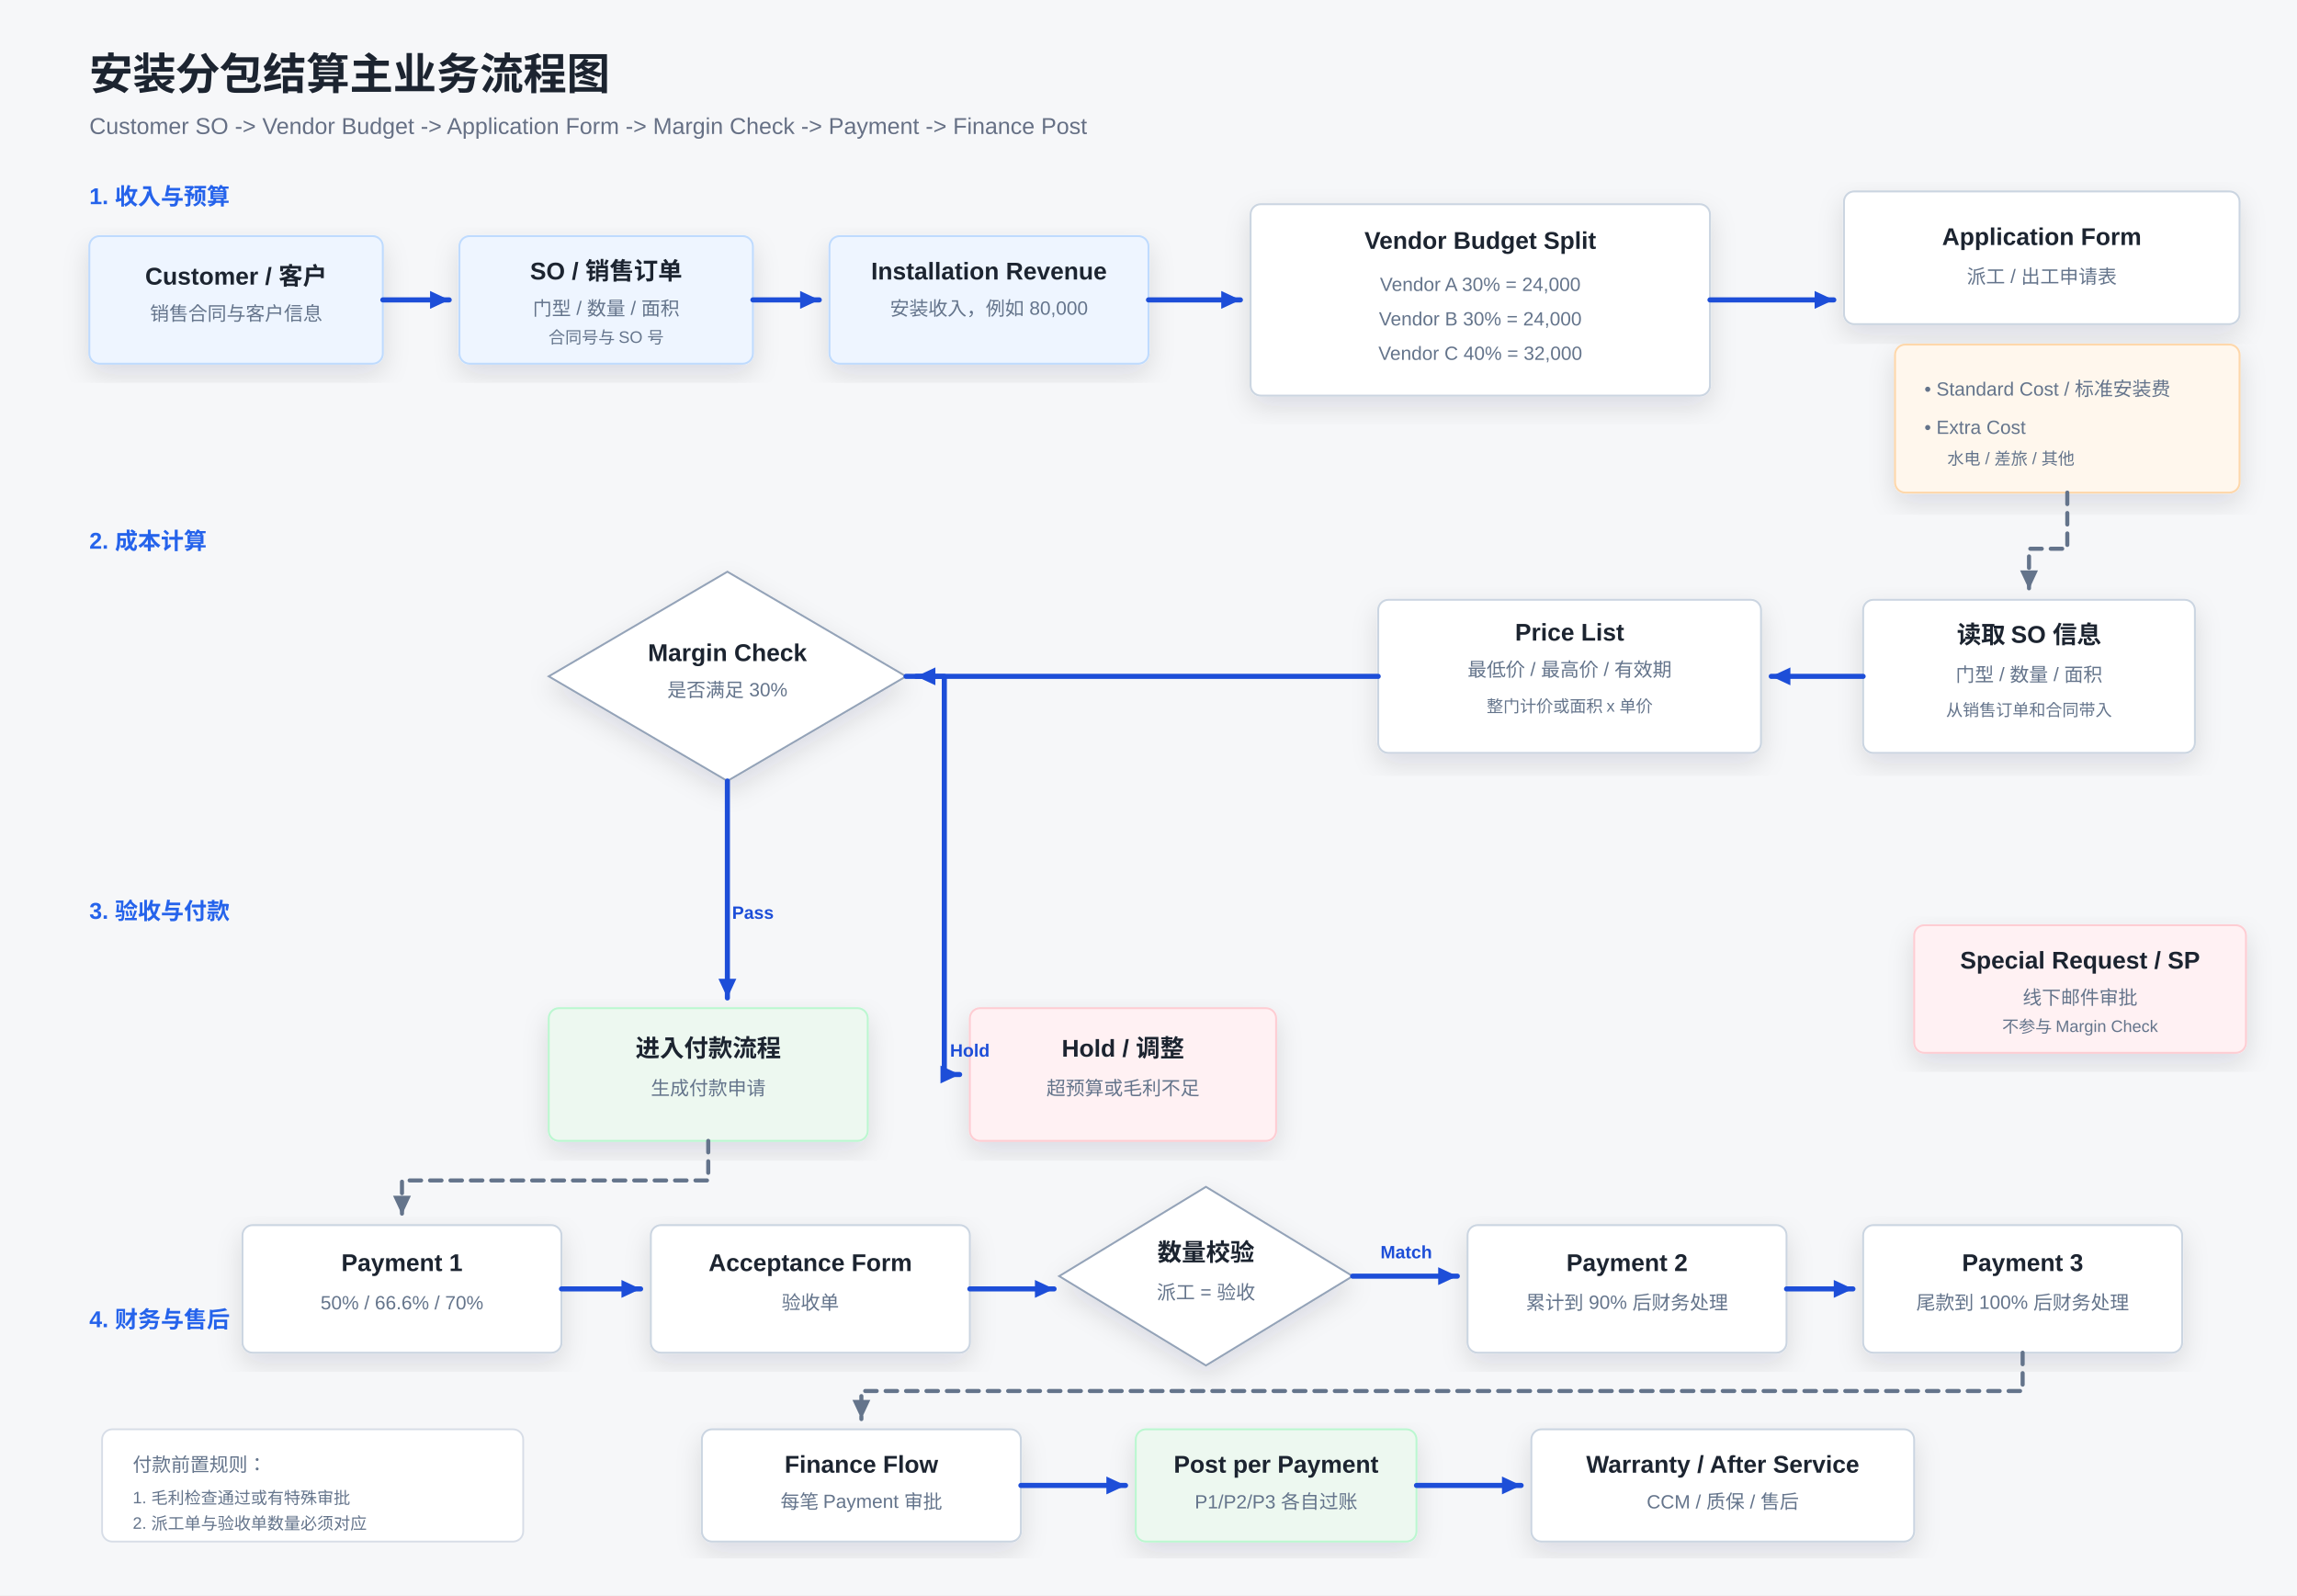
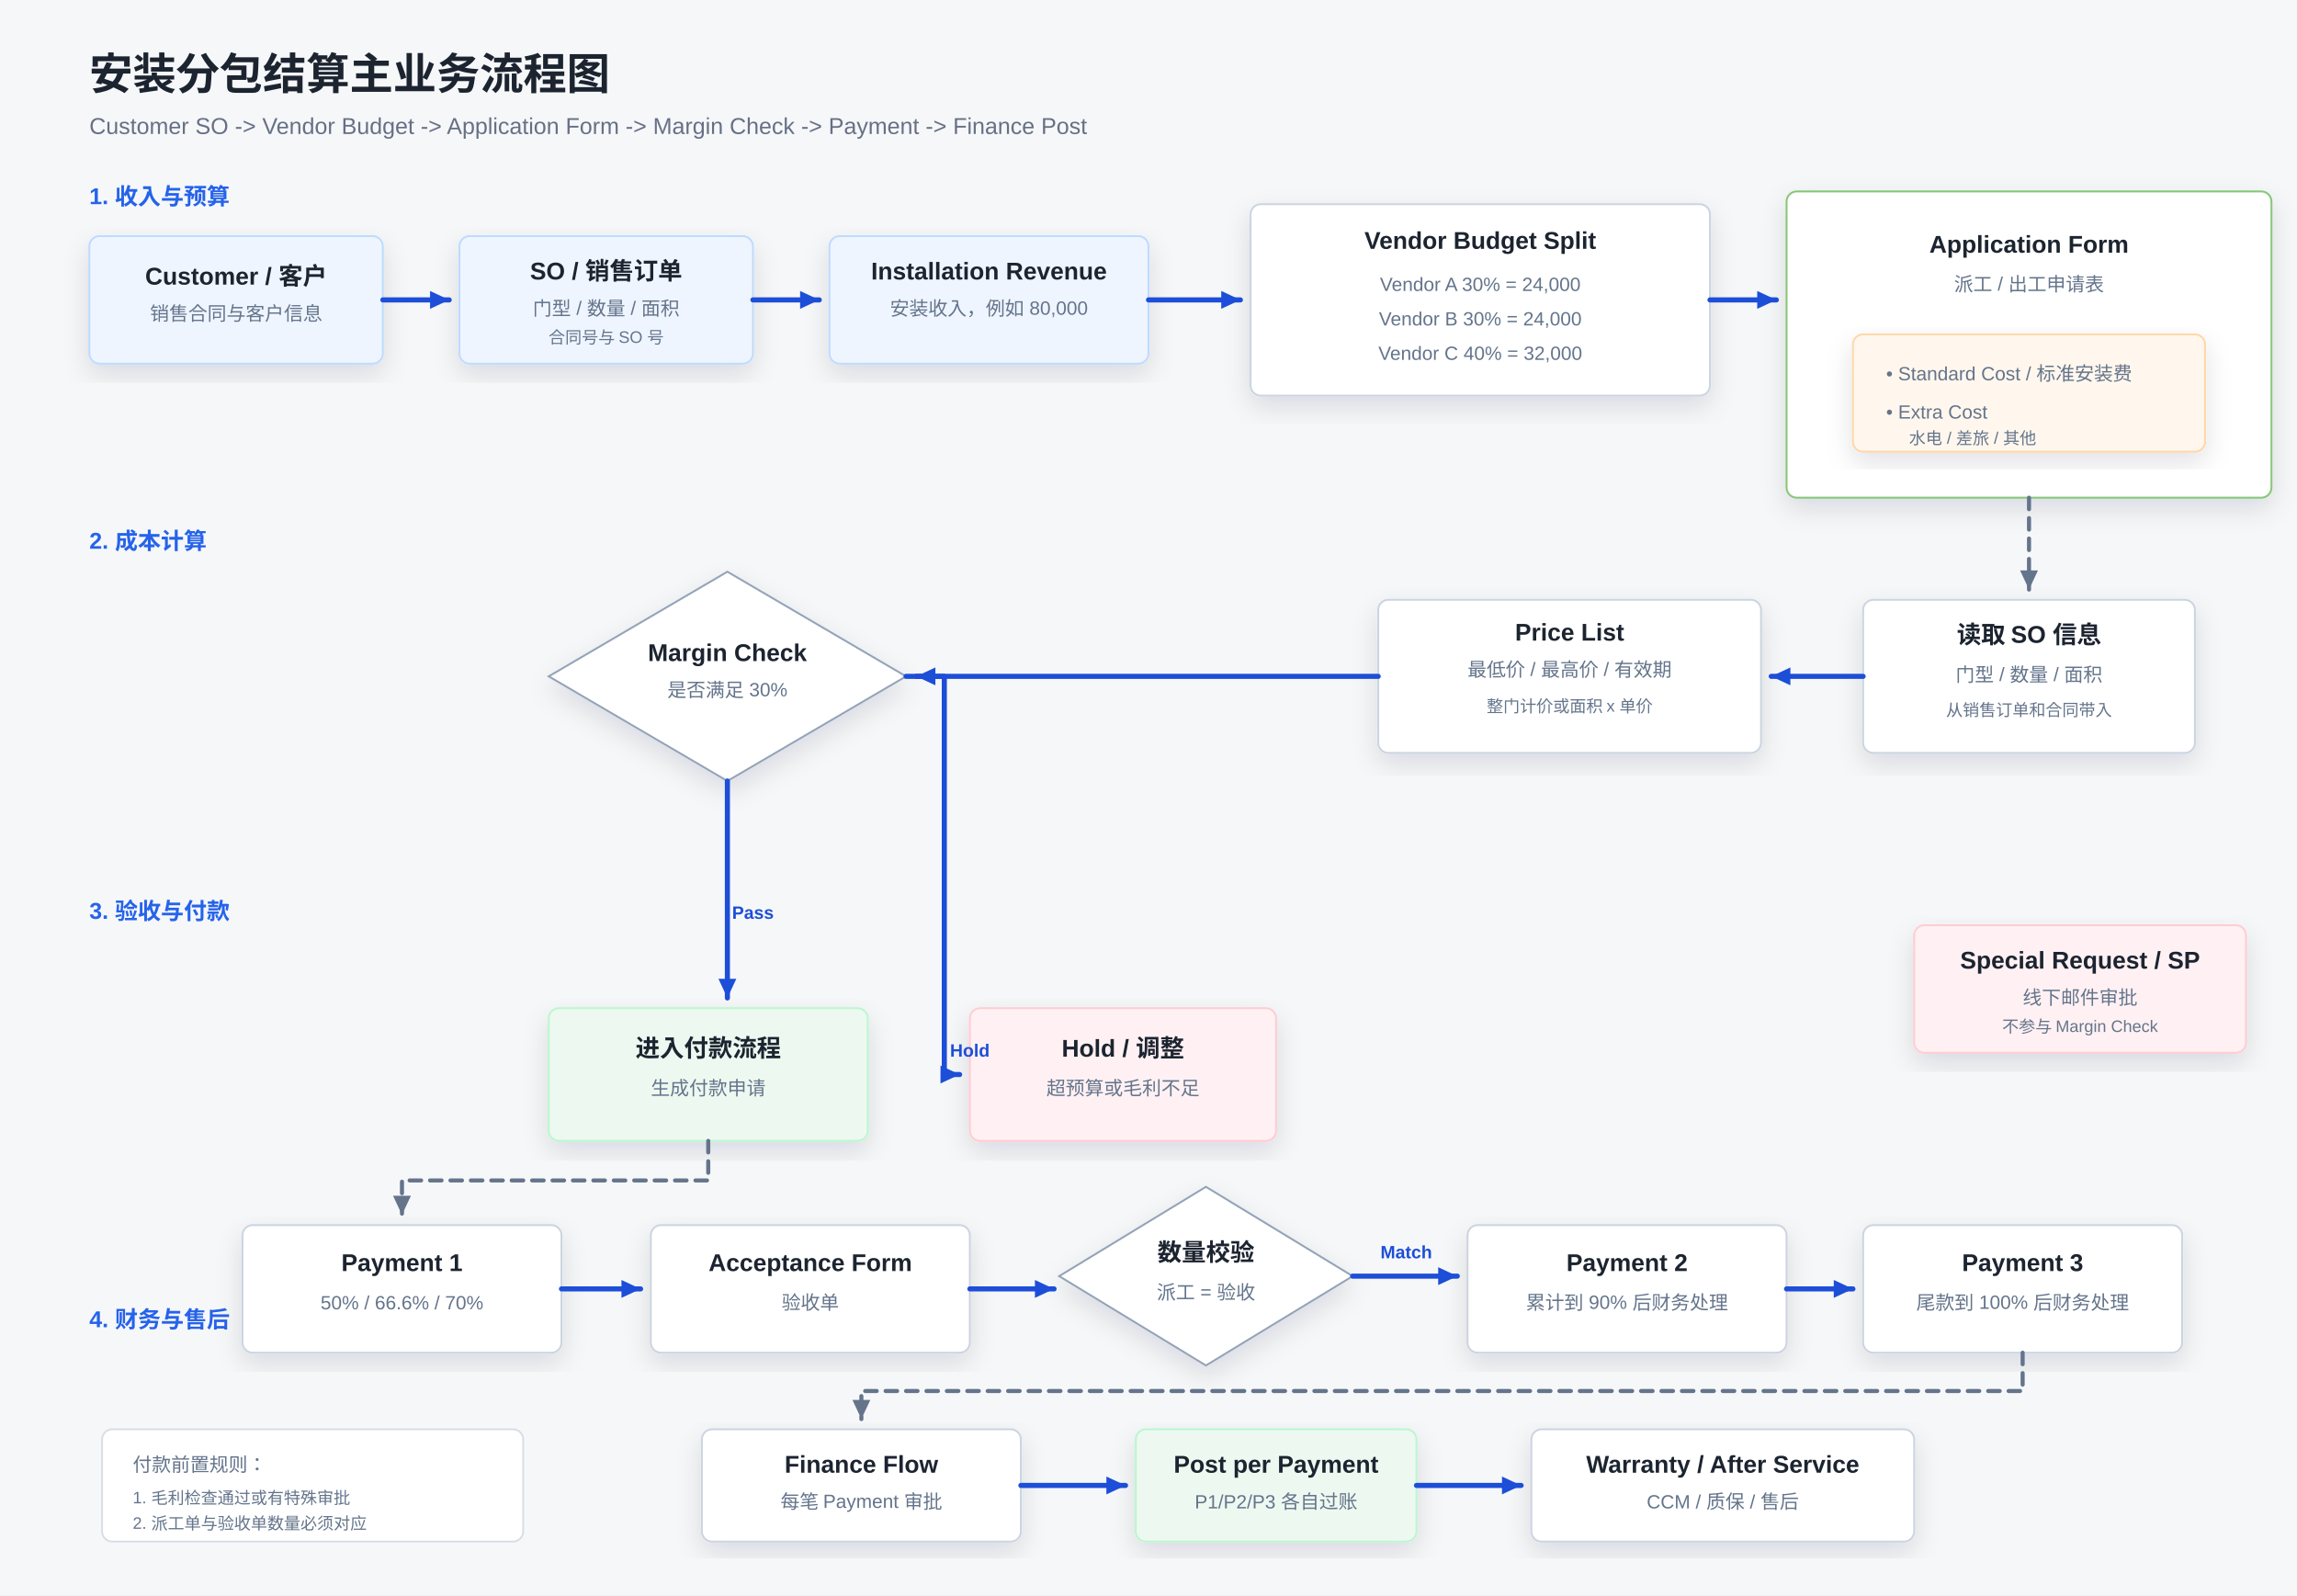
<svg xmlns="http://www.w3.org/2000/svg" width="1800" height="1250" viewBox="0 0 1800 1250" role="img" aria-labelledby="title desc">
  <defs>
    <marker id="arrow" markerWidth="18" markerHeight="16" refX="16" refY="8" orient="auto" markerUnits="userSpaceOnUse">
      <path d="M1,1 L16,8 L1,15 Z" fill="#1d4ed8" />
    </marker>
    <marker id="arrow-muted" markerWidth="18" markerHeight="16" refX="16" refY="8" orient="auto" markerUnits="userSpaceOnUse">
      <path d="M1,1 L16,8 L1,15 Z" fill="#64748b" />
    </marker>
    <filter id="shadow" x="-15%" y="-15%" width="130%" height="130%">
      <feDropShadow dx="0" dy="8" stdDeviation="10" flood-color="#0f172a" flood-opacity="0.12" />
    </filter>
    <style>
      .bg { fill: #f6f7f9; }
      .title { font: 700 34px Arial, "Microsoft YaHei", sans-serif; fill: #1c2430; }
      .subtitle { font: 400 18px Arial, "Microsoft YaHei", sans-serif; fill: #667085; }
      .section { font: 700 18px Arial, "Microsoft YaHei", sans-serif; fill: #2563eb; }
      .node { fill: #ffffff; stroke: #cbd5e1; stroke-width: 1.5; filter: url(#shadow); }
      .node-soft { fill: #eef5ff; stroke: #bfdbfe; stroke-width: 1.5; filter: url(#shadow); }
      .node-green { fill: #edf8f0; stroke: #bbf7d0; stroke-width: 1.5; filter: url(#shadow); }
      .node-amber { fill: #fff7ed; stroke: #fed7aa; stroke-width: 1.5; filter: url(#shadow); }
      .node-red { fill: #fff1f3; stroke: #fecdd3; stroke-width: 1.5; filter: url(#shadow); }
+       .form-frame { fill: #ffffff; stroke: #86c779; stroke-width: 1.5; filter: url(#shadow); }
      .diamond { fill: #ffffff; stroke: #94a3b8; stroke-width: 1.5; filter: url(#shadow); }
      .label { font: 700 19px Arial, "Microsoft YaHei", sans-serif; fill: #1c2430; }
      .small { font: 400 15px Arial, "Microsoft YaHei", sans-serif; fill: #64748b; }
      .tiny { font: 400 13px Arial, "Microsoft YaHei", sans-serif; fill: #64748b; }
      .arrow { fill: none; stroke: #1d4ed8; stroke-width: 4; stroke-linecap: round; stroke-linejoin: round; marker-end: url(#arrow); }
      .arrow-muted { fill: none; stroke: #64748b; stroke-width: 3.2; stroke-linecap: round; stroke-linejoin: round; stroke-dasharray: 9 7; marker-end: url(#arrow-muted); }
      .arrow-label { font: 700 14px Arial, "Microsoft YaHei", sans-serif; fill: #1d4ed8; }
      .note { fill: #ffffff; stroke: #d7dde7; stroke-width: 1.4; }
    </style>
  </defs>
  <rect class="bg" width="1800" height="1250" />
  <text class="title" x="70" y="70">安装分包结算主业务流程图</text>
  <text class="subtitle" x="70" y="105">Customer SO -&gt; Vendor Budget -&gt; Application Form -&gt; Margin Check -&gt; Payment -&gt; Finance Post</text>
  <text class="section" x="70" y="160">1. 收入与预算</text>
  <text class="section" x="70" y="430">2. 成本计算</text>
  <text class="section" x="70" y="720">3. 验收与付款</text>
  <text class="section" x="70" y="1040">4. 财务与售后</text>
  <g transform="translate(70 185)">
    <rect class="node-soft" width="230" height="100" rx="8" />
    <text class="label" x="115" y="38" text-anchor="middle">Customer / 客户</text>
    <text class="small" x="115" y="66" text-anchor="middle">销售合同与客户信息</text>
  </g>
  <g transform="translate(360 185)">
    <rect class="node-soft" width="230" height="100" rx="8" />
    <text class="label" x="115" y="34" text-anchor="middle">SO / 销售订单</text>
    <text class="small" x="115" y="62" text-anchor="middle">门型 / 数量 / 面积</text>
    <text class="tiny" x="115" y="84" text-anchor="middle">合同号与 SO 号</text>
  </g>
  <g transform="translate(650 185)">
    <rect class="node-soft" width="250" height="100" rx="8" />
    <text class="label" x="125" y="34" text-anchor="middle">Installation Revenue</text>
    <text class="small" x="125" y="62" text-anchor="middle">安装收入，例如 80,000</text>
  </g>
  <g transform="translate(980 160)">
    <rect class="node" width="360" height="150" rx="8" />
    <text class="label" x="180" y="35" text-anchor="middle">Vendor Budget Split</text>
    <text class="small" x="180" y="68" text-anchor="middle">Vendor A 30% = 24,000</text>
    <text class="small" x="180" y="95" text-anchor="middle">Vendor B 30% = 24,000</text>
    <text class="small" x="180" y="122" text-anchor="middle">Vendor C 40% = 32,000</text>
  </g>
  <g transform="translate(1400 150)">
-     <rect class="node" x="45" y="0" width="310" height="104" rx="8" />
-     <text class="label" x="200" y="42" text-anchor="middle">Application Form</text>
-     <text class="small" x="200" y="72" text-anchor="middle">派工 / 出工申请表</text>
-     <rect class="node-amber" x="85" y="120" width="270" height="116" rx="8" />
-     <text class="small" x="108" y="160">• Standard Cost / 标准安装费</text>
-     <text class="small" x="108" y="190">• Extra Cost</text>
-     <text class="tiny" x="126" y="214">水电 / 差旅 / 其他</text>
+     <rect class="form-frame" x="0" y="0" width="380" height="240" rx="8" />
+     <text class="label" x="190" y="48" text-anchor="middle">Application Form</text>
+     <text class="small" x="190" y="78" text-anchor="middle">派工 / 出工申请表</text>
+     <rect class="node-amber" x="52" y="112" width="276" height="92" rx="8" />
+     <text class="small" x="78" y="148">• Standard Cost / 标准安装费</text>
+     <text class="small" x="78" y="178">• Extra Cost</text>
+     <text class="tiny" x="96" y="198">水电 / 差旅 / 其他</text>
  </g>
  <path class="arrow" d="M300 235 H352" />
  <path class="arrow" d="M590 235 H642" />
  <path class="arrow" d="M900 235 H972" />
-   <path class="arrow" d="M1340 235 H1437" />
+   <path class="arrow" d="M1340 235 H1392" />
  <g transform="translate(1460 470)">
    <rect class="node" width="260" height="120" rx="8" />
    <text class="label" x="130" y="34" text-anchor="middle">读取 SO 信息</text>
    <text class="small" x="130" y="64" text-anchor="middle">门型 / 数量 / 面积</text>
    <text class="tiny" x="130" y="91" text-anchor="middle">从销售订单和合同带入</text>
  </g>
  <g transform="translate(1080 470)">
    <rect class="node" width="300" height="120" rx="8" />
    <text class="label" x="150" y="32" text-anchor="middle">Price List</text>
    <text class="small" x="150" y="60" text-anchor="middle">最低价 / 最高价 / 有效期</text>
    <text class="tiny" x="150" y="88" text-anchor="middle">整门计价或面积 x 单价</text>
  </g>
  <g transform="translate(1500 725)">
    <rect class="node-red" width="260" height="100" rx="8" />
    <text class="label" x="130" y="34" text-anchor="middle">Special Request / SP</text>
    <text class="small" x="130" y="62" text-anchor="middle">线下邮件审批</text>
    <text class="tiny" x="130" y="84" text-anchor="middle">不参与 Margin Check</text>
  </g>
-   <path class="arrow-muted" d="M1620 386 V430 H1590 V462" />
+   <path class="arrow-muted" d="M1590 390 V462" />
  <path class="arrow" d="M1460 530 H1388" />
  <path class="arrow" d="M1080 530 H718" />
  <g transform="translate(430 448)">
    <polygon class="diamond" points="140,0 280,82 140,164 0,82" />
    <text class="label" x="140" y="70" text-anchor="middle">Margin Check</text>
    <text class="small" x="140" y="98" text-anchor="middle">是否满足 30%</text>
  </g>
  <g transform="translate(760 790)">
    <rect class="node-red" width="240" height="104" rx="8" />
    <text class="label" x="120" y="38" text-anchor="middle">Hold / 调整</text>
    <text class="small" x="120" y="68" text-anchor="middle">超预算或毛利不足</text>
  </g>
  <g transform="translate(430 790)">
    <rect class="node-green" width="250" height="104" rx="8" />
    <text class="label" x="125" y="38" text-anchor="middle">进入付款流程</text>
    <text class="small" x="125" y="68" text-anchor="middle">生成付款申请</text>
  </g>
  <path class="arrow" d="M710 530 H740 V842 H752" />
  <path class="arrow" d="M570 612 V782" />
  <text class="arrow-label" x="760" y="828" text-anchor="middle">Hold</text>
  <text class="arrow-label" x="590" y="720" text-anchor="middle">Pass</text>
  <g transform="translate(190 960)">
    <rect class="node" width="250" height="100" rx="8" />
    <text class="label" x="125" y="36" text-anchor="middle">Payment 1</text>
    <text class="small" x="125" y="66" text-anchor="middle">50% / 66.6% / 70%</text>
  </g>
  <g transform="translate(510 960)">
    <rect class="node" width="250" height="100" rx="8" />
    <text class="label" x="125" y="36" text-anchor="middle">Acceptance Form</text>
    <text class="small" x="125" y="66" text-anchor="middle">验收单</text>
  </g>
  <g transform="translate(830 930)">
    <polygon class="diamond" points="115,0 230,70 115,140 0,70" />
    <text class="label" x="115" y="58" text-anchor="middle">数量校验</text>
    <text class="small" x="115" y="88" text-anchor="middle">派工 = 验收</text>
  </g>
  <g transform="translate(1150 960)">
    <rect class="node" width="250" height="100" rx="8" />
    <text class="label" x="125" y="36" text-anchor="middle">Payment 2</text>
    <text class="small" x="125" y="66" text-anchor="middle">累计到 90% 后财务处理</text>
  </g>
  <g transform="translate(1460 960)">
    <rect class="node" width="250" height="100" rx="8" />
    <text class="label" x="125" y="36" text-anchor="middle">Payment 3</text>
    <text class="small" x="125" y="66" text-anchor="middle">尾款到 100% 后财务处理</text>
  </g>
  <path class="arrow-muted" d="M555 894 V925 H315 V952" />
  <path class="arrow" d="M440 1010 H502" />
  <path class="arrow" d="M760 1010 H826" />
  <path class="arrow" d="M1060 1000 H1142" />
  <path class="arrow" d="M1400 1010 H1452" />
  <text class="arrow-label" x="1102" y="986" text-anchor="middle">Match</text>
  <g transform="translate(550 1120)">
    <rect class="node" width="250" height="88" rx="8" />
    <text class="label" x="125" y="34" text-anchor="middle">Finance Flow</text>
    <text class="small" x="125" y="62" text-anchor="middle">每笔 Payment 审批</text>
  </g>
  <g transform="translate(890 1120)">
    <rect class="node-green" width="220" height="88" rx="8" />
    <text class="label" x="110" y="34" text-anchor="middle">Post per Payment</text>
    <text class="small" x="110" y="62" text-anchor="middle">P1/P2/P3 各自过账</text>
  </g>
  <g transform="translate(1200 1120)">
    <rect class="node" width="300" height="88" rx="8" />
    <text class="label" x="150" y="34" text-anchor="middle">Warranty / After Service</text>
    <text class="small" x="150" y="62" text-anchor="middle">CCM / 质保 / 售后</text>
  </g>
  <path class="arrow-muted" d="M1585 1060 V1090 H675 V1112" />
  <path class="arrow" d="M800 1164 H882" />
  <path class="arrow" d="M1110 1164 H1192" />
  <g transform="translate(80 1120)">
    <rect class="note" width="330" height="88" rx="8" />
    <text class="small" x="24" y="33">付款前置规则：</text>
    <text class="tiny" x="24" y="58">1. 毛利检查通过或有特殊审批</text>
    <text class="tiny" x="24" y="78">2. 派工单与验收单数量必须对应</text>
  </g>
</svg>
